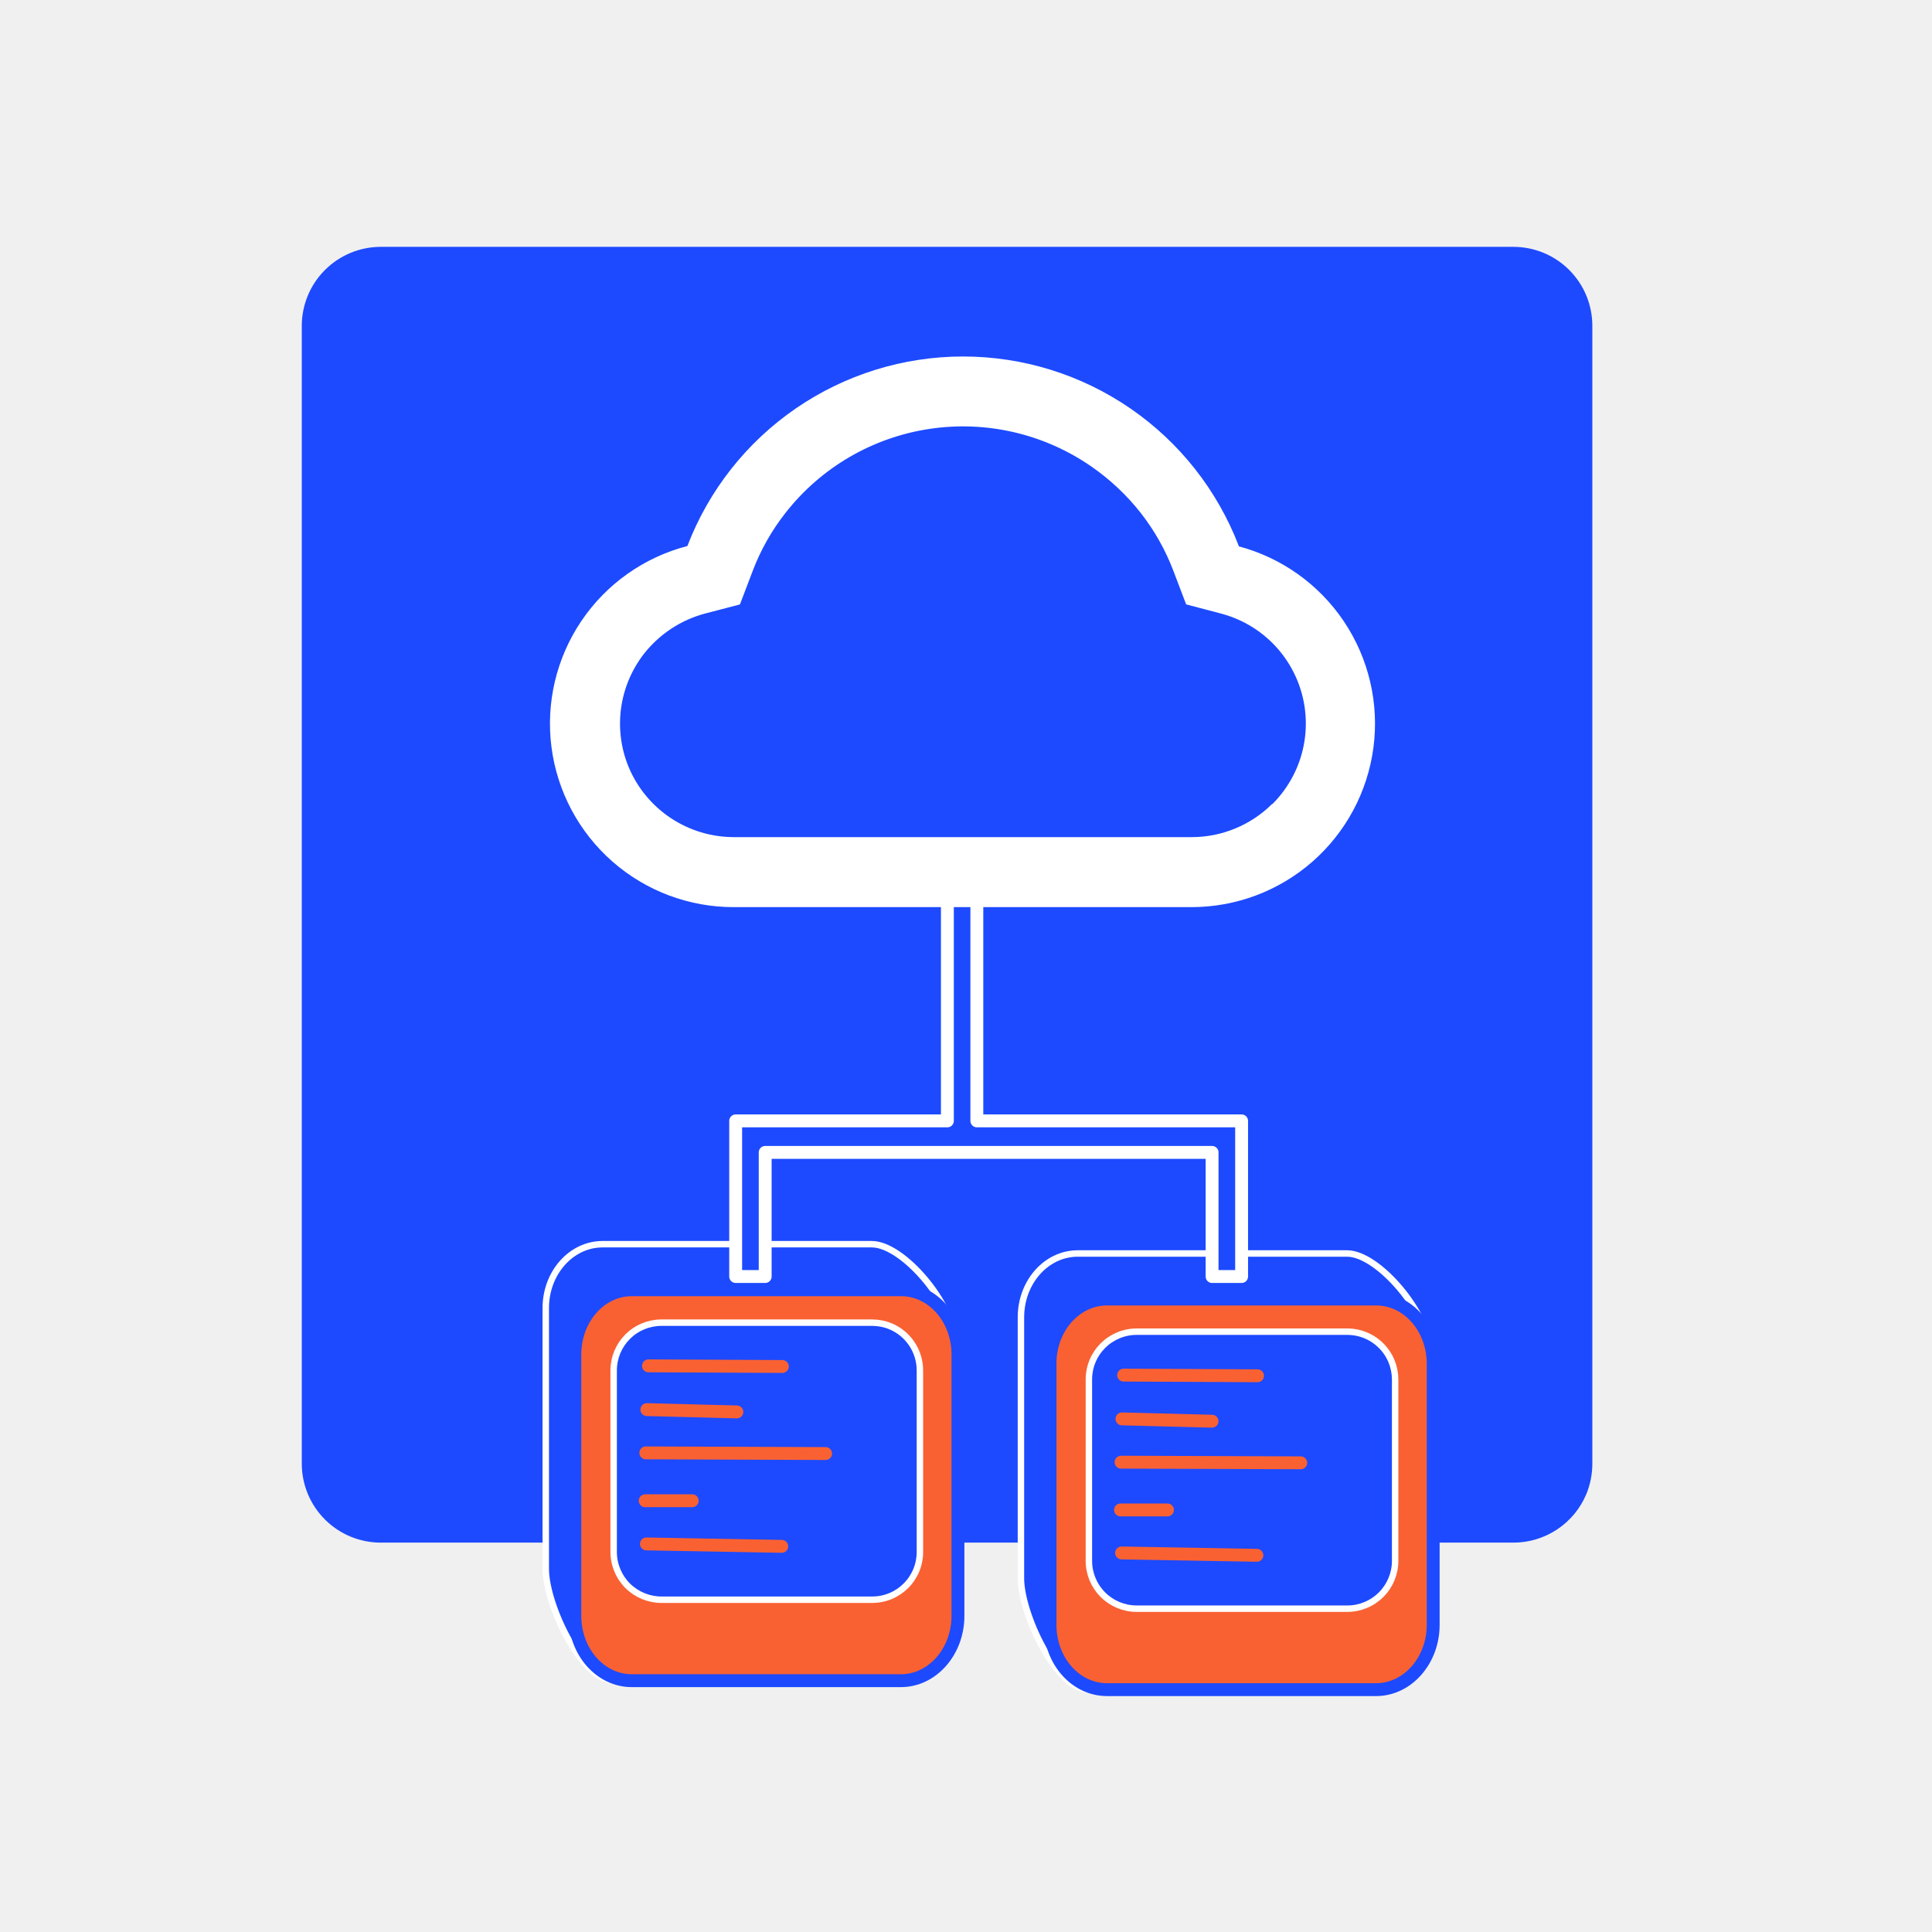
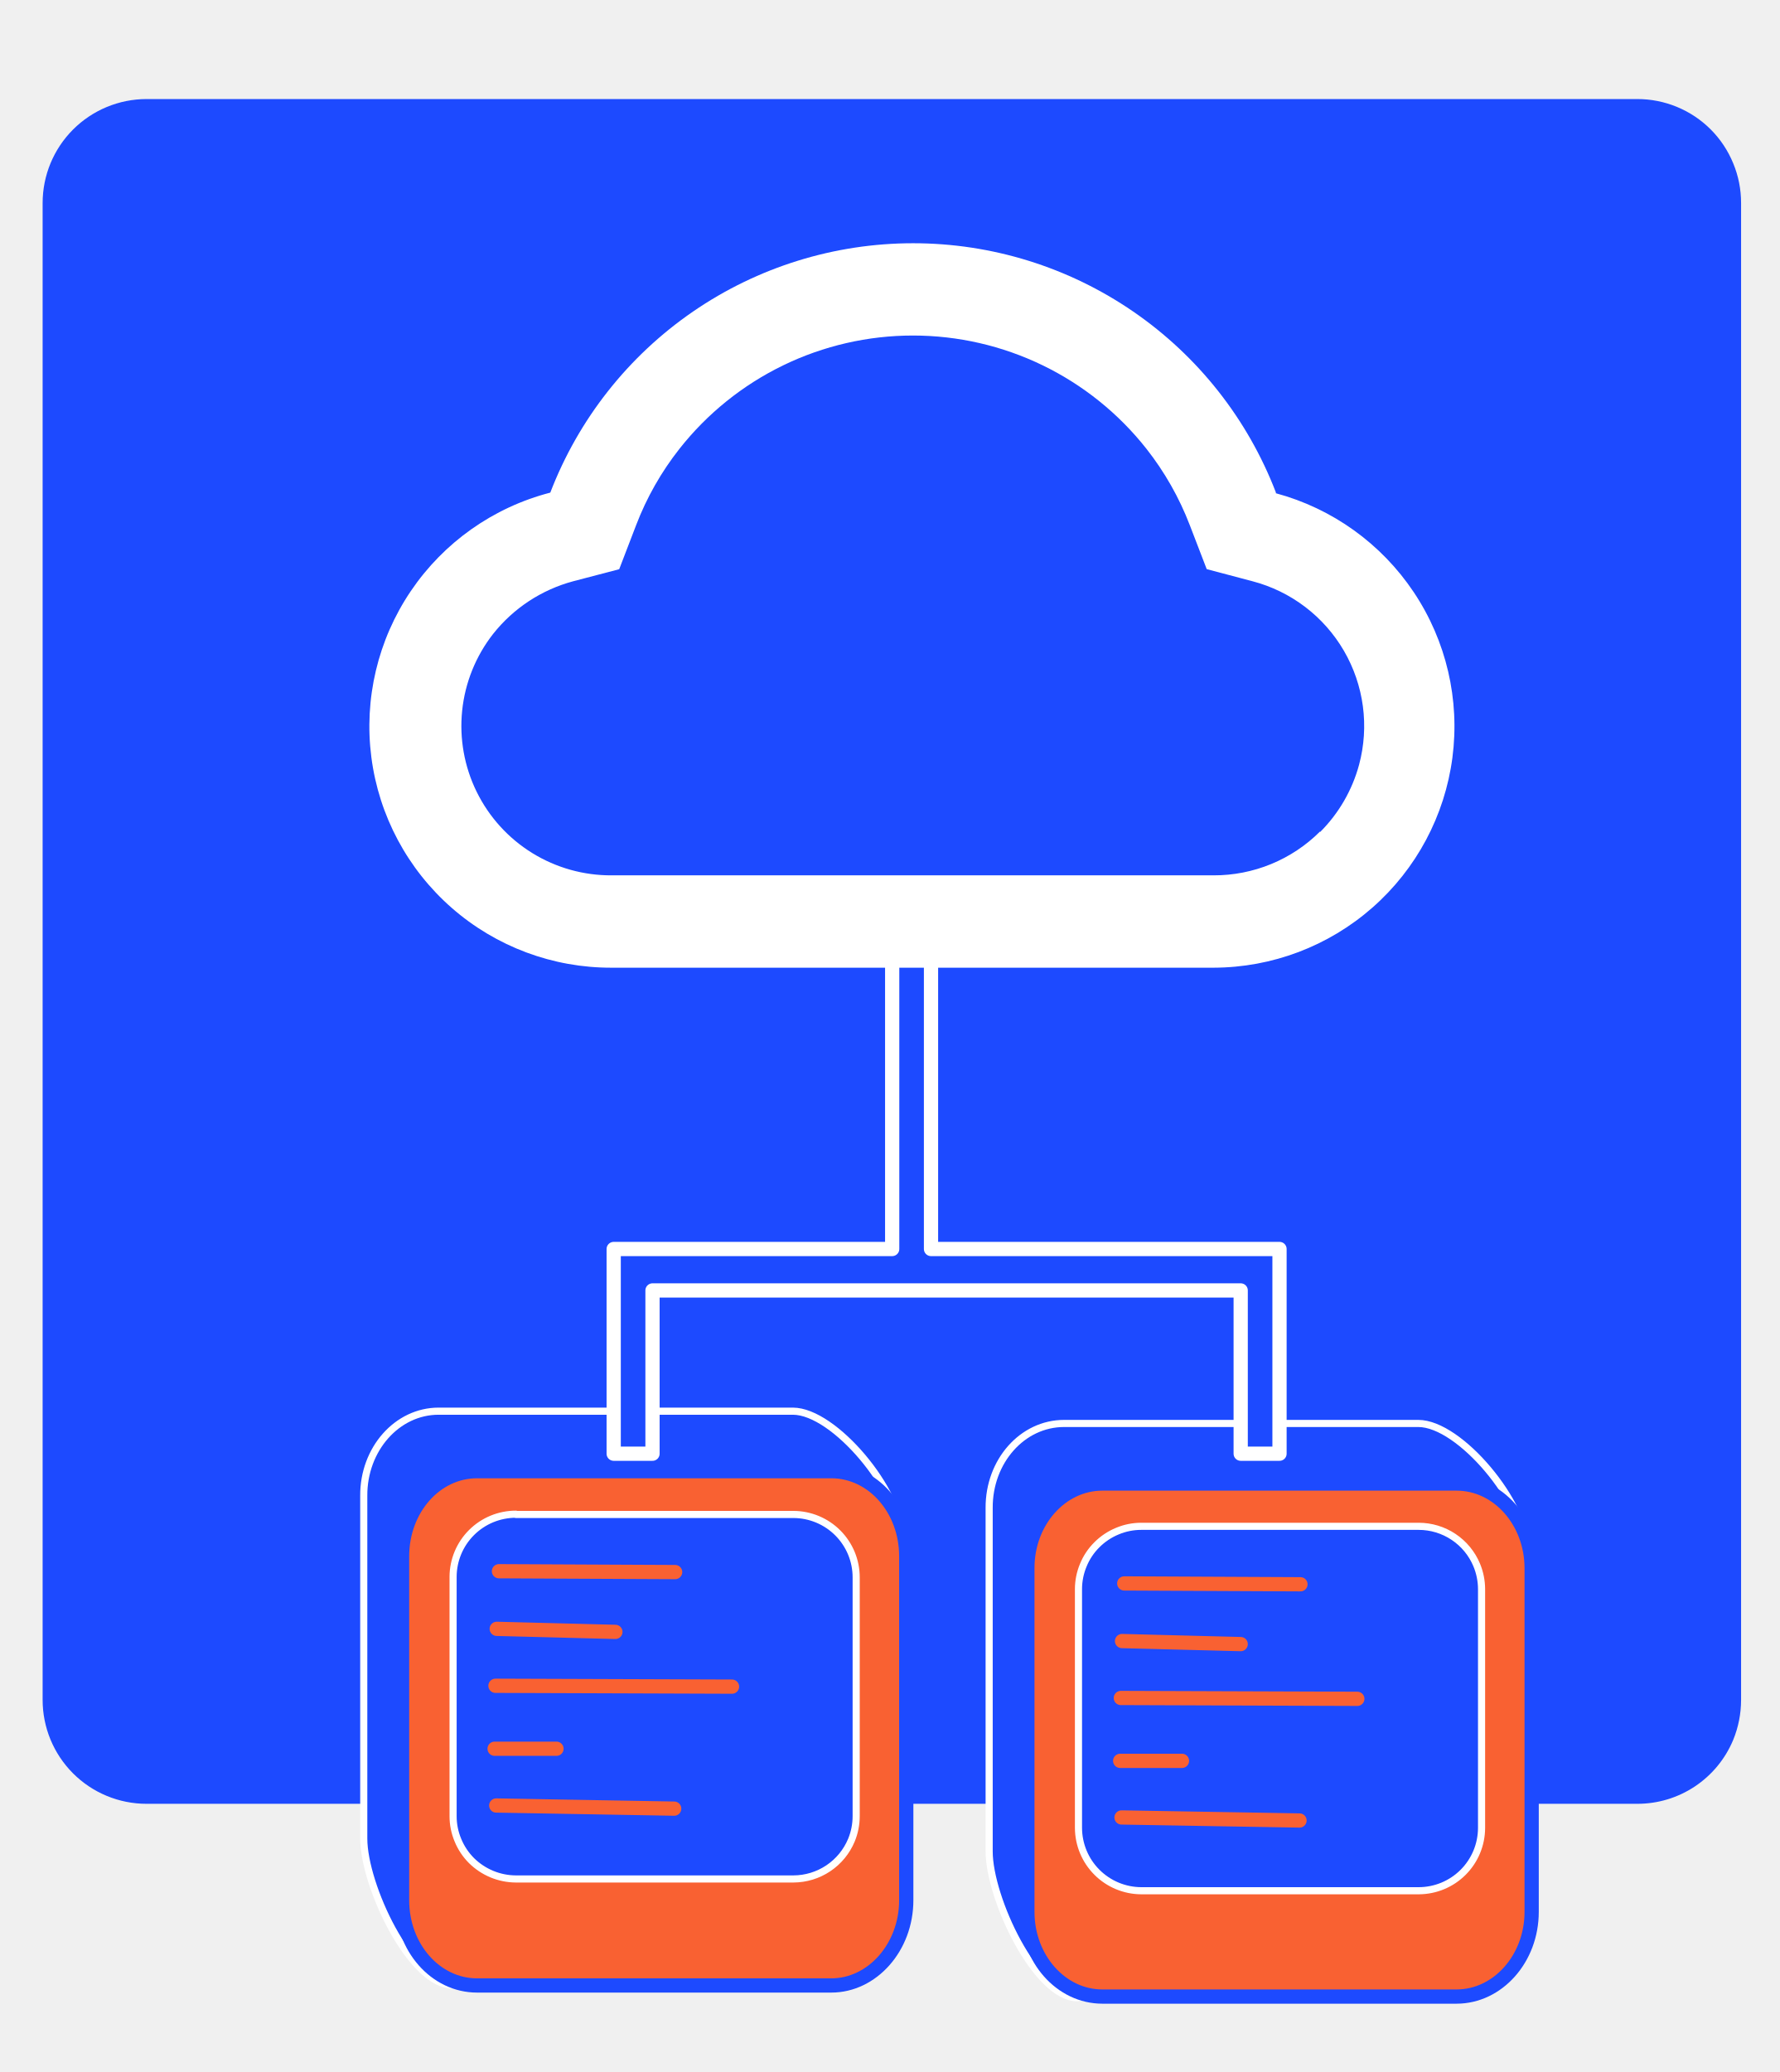
- <svg xmlns="http://www.w3.org/2000/svg" width="300" height="300" viewBox="0 0 300 300" fill="none">
-   <path fill-rule="evenodd" clip-rule="evenodd" d="M59.12 38.33H234.997C236.609 38.33 238.204 38.647 239.693 39.264C241.181 39.882 242.534 40.786 243.672 41.926C244.811 43.067 245.714 44.42 246.329 45.909C246.944 47.399 247.259 48.995 247.257 50.606V227.296C247.255 228.909 246.939 230.505 246.327 231.997C245.393 234.232 243.819 236.14 241.803 237.482C239.787 238.824 237.419 239.54 234.997 239.539H59.12C57.508 239.538 55.913 239.219 54.424 238.601C52.935 237.983 51.583 237.078 50.445 235.937C49.306 234.796 48.404 233.442 47.789 231.952C47.174 230.462 46.858 228.866 46.86 227.254V50.606C46.86 47.353 48.151 44.233 50.45 41.931C52.749 39.629 55.867 38.334 59.12 38.33V38.33Z" fill="#1D4AFF" />
-   <path fill-rule="evenodd" clip-rule="evenodd" d="M93.578 193.198H135.377C140.279 193.198 148.115 202.634 148.115 208.148L144.235 243.628C144.235 249.142 140.254 253.601 135.386 253.601L95.162 260.883C90.26 260.883 84.746 249.109 84.746 243.612V203.17C84.721 197.665 88.684 193.198 93.578 193.198Z" fill="#1D4AFF" stroke="white" stroke-linecap="round" stroke-linejoin="round" />
-   <path fill-rule="evenodd" clip-rule="evenodd" d="M98.112 200.271H139.902C144.804 200.271 148.751 204.754 148.751 210.327V250.919C148.751 256.458 144.771 260.975 139.902 260.975H98.112C93.218 260.975 89.263 256.483 89.263 250.919V210.285C89.288 204.754 93.218 200.271 98.112 200.271Z" fill="#F96132" stroke="#1D4AFF" stroke-width="2" stroke-linecap="round" stroke-linejoin="round" />
-   <path fill-rule="evenodd" clip-rule="evenodd" d="M102.695 205.383H135.444C136.416 205.384 137.378 205.574 138.276 205.944C139.63 206.51 140.786 207.463 141.599 208.685C142.411 209.906 142.844 211.34 142.843 212.807V240.989C142.845 241.962 142.654 242.925 142.283 243.824C141.912 244.723 141.367 245.541 140.68 246.229C139.993 246.918 139.177 247.465 138.278 247.838C137.38 248.211 136.417 248.404 135.444 248.405H102.695C100.733 248.396 98.852 247.617 97.458 246.235C96.771 245.543 96.227 244.723 95.858 243.821C95.481 242.924 95.287 241.961 95.288 240.989V212.765C95.299 210.806 96.084 208.931 97.471 207.548C98.859 206.165 100.736 205.387 102.695 205.383Z" fill="#1D4AFF" stroke="white" stroke-linecap="round" stroke-linejoin="round" />
-   <path d="M100.693 212.087L121.483 212.187" stroke="#F96132" stroke-width="2" stroke-linecap="round" stroke-linejoin="round" />
-   <path d="M100.441 218.883L114.419 219.243" stroke="#F96132" stroke-width="2" stroke-linecap="round" stroke-linejoin="round" />
-   <path d="M100.282 225.603L128.196 225.704" stroke="#F96132" stroke-width="2" stroke-linecap="round" stroke-linejoin="round" />
-   <path d="M100.182 233.036H107.489" stroke="#F96132" stroke-width="2" stroke-linecap="round" stroke-linejoin="round" />
-   <path d="M100.374 239.74L121.391 240.117" stroke="#F96132" stroke-width="2" stroke-linecap="round" stroke-linejoin="round" />
-   <path fill-rule="evenodd" clip-rule="evenodd" d="M167.363 194.64H209.17C214.073 194.64 221.908 204.084 221.908 209.598L218.011 245.078C218.011 250.584 214.031 255.042 209.162 255.042L168.938 262.341C164.036 262.341 158.531 250.567 158.531 245.07V204.612C158.505 199.106 162.461 194.64 167.363 194.64Z" fill="#1D4AFF" stroke="white" stroke-linecap="round" stroke-linejoin="round" />
-   <path fill-rule="evenodd" clip-rule="evenodd" d="M171.897 201.712H213.687C218.589 201.712 222.545 206.204 222.545 211.768V252.31C222.545 257.841 218.564 262.366 213.687 262.366H171.897C167.003 262.366 163.047 257.883 163.047 252.31V211.726C163.031 206.221 167.011 201.712 171.897 201.712Z" fill="#F96132" stroke="#1D4AFF" stroke-width="2" stroke-linecap="round" stroke-linejoin="round" />
-   <path fill-rule="evenodd" clip-rule="evenodd" d="M192.679 174.05H151.684V134.413H147.109V174.05H114.235V198.218H118.818V178.944H188.212V198.218H192.796V174.05H192.679Z" fill="#1D4AFF" stroke="white" stroke-width="2" stroke-linecap="round" stroke-linejoin="round" />
-   <path fill-rule="evenodd" clip-rule="evenodd" d="M176.489 206.782H209.221C210.686 206.783 212.119 207.218 213.337 208.032C214.556 208.847 215.506 210.004 216.067 211.358C216.439 212.259 216.632 213.223 216.637 214.198V242.38C216.635 244.345 215.854 246.228 214.465 247.619C213.077 249.009 211.194 249.792 209.229 249.796H176.489C174.524 249.792 172.641 249.009 171.253 247.619C169.864 246.228 169.083 244.345 169.081 242.38V214.207C169.079 213.232 169.269 212.267 169.642 211.367C170.014 210.467 170.561 209.649 171.251 208.961C171.938 208.271 172.754 207.724 173.653 207.35C174.552 206.976 175.516 206.783 176.489 206.782V206.782Z" fill="#1D4AFF" stroke="white" stroke-linecap="round" stroke-linejoin="round" />
-   <path d="M174.478 213.528L195.268 213.628" stroke="#F96132" stroke-width="2" stroke-linecap="round" stroke-linejoin="round" />
-   <path d="M174.218 220.324L188.204 220.684" stroke="#F96132" stroke-width="2" stroke-linecap="round" stroke-linejoin="round" />
-   <path d="M174.075 227.045L201.98 227.145" stroke="#F96132" stroke-width="2" stroke-linecap="round" stroke-linejoin="round" />
-   <path d="M173.992 234.461H181.282" stroke="#F96132" stroke-width="2" stroke-linecap="round" stroke-linejoin="round" />
-   <path d="M174.159 241.14L195.167 241.508" stroke="#F96132" stroke-width="2" stroke-linecap="round" stroke-linejoin="round" />
-   <path d="M192.36 84.788C189.038 76.127 183.168 68.678 175.524 63.424C167.881 58.169 158.823 55.356 149.547 55.356C140.272 55.356 131.214 58.169 123.571 63.424C115.927 68.678 110.057 76.127 106.735 84.788C100.017 86.531 94.166 90.666 90.281 96.417C86.396 102.169 84.744 109.14 85.634 116.023C86.525 122.906 89.898 129.227 95.119 133.8C100.34 138.373 107.051 140.882 113.992 140.858H184.994C191.914 140.864 198.599 138.351 203.802 133.789C209.005 129.228 212.37 122.928 213.269 116.067C214.168 109.206 212.54 102.253 208.687 96.504C204.835 90.756 199.023 86.606 192.335 84.83L192.36 84.788ZM197.556 124.818C195.904 126.465 193.943 127.769 191.786 128.656C189.629 129.544 187.318 129.997 184.986 129.989H113.992C110.49 129.994 107.066 128.963 104.15 127.024C101.234 125.085 98.958 122.326 97.609 119.095C96.421 116.21 96.018 113.063 96.44 109.972C96.863 106.881 98.096 103.957 100.014 101.497C102.414 98.456 105.732 96.272 109.475 95.271L114.897 93.855L116.883 88.642C118.118 85.389 119.842 82.343 121.994 79.609C127.514 72.572 135.518 67.915 144.363 66.594C153.208 65.272 162.223 67.387 169.559 72.503C172.408 74.488 174.95 76.882 177.101 79.609C179.248 82.345 180.969 85.391 182.204 88.642L184.182 93.846L189.587 95.271C192.596 96.059 195.343 97.629 197.551 99.82C199.758 102.011 201.348 104.747 202.158 107.75C202.969 110.753 202.972 113.917 202.167 116.922C201.361 119.927 199.776 122.665 197.573 124.86L197.556 124.818Z" fill="white" />
+ <svg xmlns="http://www.w3.org/2000/svg" width="250" height="291" viewBox="0 0 250 291" fill="none">
+   <path fill-rule="evenodd" clip-rule="evenodd" d="M20.584 13.911H229.965C231.884 13.907 233.786 14.283 235.56 15.018C237.333 15.749 238.944 16.826 240.299 18.184C241.654 19.542 242.726 21.156 243.453 22.931C244.188 24.7 244.564 26.596 244.56 28.512V238.769C244.557 240.687 244.181 242.587 243.453 244.362C242.345 247.024 240.472 249.297 238.071 250.895C235.67 252.492 232.849 253.341 229.965 253.334H20.584C18.665 253.334 16.765 252.956 14.993 252.221C13.22 251.487 11.61 250.41 10.255 249.053C8.899 247.695 7.825 246.084 7.092 244.312C6.36 242.539 5.985 240.639 5.988 238.721V28.512C5.988 24.641 7.526 20.929 10.262 18.192C12.999 15.454 16.712 13.914 20.584 13.911Z" fill="#1D4AFF" />
+   <path fill-rule="evenodd" clip-rule="evenodd" d="M61.607 198.191H111.369C117.203 198.191 126.536 209.424 126.536 215.981L121.917 258.201C121.917 264.77 117.155 270.101 111.381 270.101L63.5 278.764C57.655 278.764 51.095 264.746 51.095 258.213V210.067C51.06 203.51 55.786 198.191 61.607 198.191Z" fill="#1D4AFF" stroke="white" stroke-linecap="round" stroke-linejoin="round" />
+   <path fill-rule="evenodd" clip-rule="evenodd" d="M67.012 206.616H116.762C122.595 206.616 127.297 211.947 127.297 218.575V266.876C127.297 273.469 122.536 278.847 116.762 278.847H67.012C61.178 278.847 56.476 273.504 56.476 266.876V218.527C56.5 211.923 61.178 206.616 67.012 206.616Z" fill="#F96132" stroke="#1D4AFF" stroke-width="2" stroke-linecap="round" stroke-linejoin="round" />
+   <path fill-rule="evenodd" clip-rule="evenodd" d="M72.464 212.697H111.452C113.791 212.703 116.031 213.636 117.683 215.291C119.334 216.946 120.262 219.188 120.262 221.526V255.06C120.263 256.219 120.036 257.367 119.595 258.439C118.925 260.048 117.795 261.423 116.346 262.393C114.898 263.362 113.195 263.883 111.452 263.889H72.464C70.127 263.878 67.887 262.951 66.226 261.307C65.407 260.486 64.76 259.512 64.321 258.439C63.871 257.37 63.64 256.22 63.643 255.06V221.443C63.652 219.11 64.586 216.877 66.239 215.231C67.892 213.585 70.131 212.661 72.464 212.661V212.697Z" fill="#1D4AFF" stroke="white" stroke-linecap="round" stroke-linejoin="round" />
+   <path d="M70.084 220.669L94.834 220.788" stroke="#F96132" stroke-width="2" stroke-linecap="round" stroke-linejoin="round" />
+   <path d="M69.774 228.761L86.441 229.189" stroke="#F96132" stroke-width="2" stroke-linecap="round" stroke-linejoin="round" />
+   <path d="M69.595 236.758L102.821 236.877" stroke="#F96132" stroke-width="2" stroke-linecap="round" stroke-linejoin="round" />
+   <path d="M69.476 245.599H78.166" stroke="#F96132" stroke-width="2" stroke-linecap="round" stroke-linejoin="round" />
+   <path d="M69.702 253.572L94.702 254.012" stroke="#F96132" stroke-width="2" stroke-linecap="round" stroke-linejoin="round" />
+   <path fill-rule="evenodd" clip-rule="evenodd" d="M149.464 199.916H199.226C205.072 199.916 214.393 211.149 214.393 217.766L209.75 259.986C209.75 266.543 204.988 271.886 199.226 271.886L151.334 280.573C145.5 280.573 138.941 266.555 138.941 260.022V211.78C138.905 205.223 143.607 199.916 149.464 199.916Z" fill="#1D4AFF" stroke="white" stroke-linecap="round" stroke-linejoin="round" />
+   <path fill-rule="evenodd" clip-rule="evenodd" d="M154.845 208.353H204.595C210.429 208.353 215.143 213.696 215.143 220.253V268.506C215.143 275.087 210.381 280.406 204.595 280.406H154.845C149.024 280.406 144.31 275.075 144.31 268.506V220.253C144.286 213.696 149.024 208.353 154.845 208.353Z" fill="#F96132" stroke="#1D4AFF" stroke-width="2" stroke-linecap="round" stroke-linejoin="round" />
+   <path fill-rule="evenodd" clip-rule="evenodd" d="M179.583 175.414H130.774V128.244H125.321V175.414H86.202V204.164H91.654V181.233H174.274V204.164H179.726V175.414H179.583Z" fill="#1D4AFF" stroke="white" stroke-width="2" stroke-linecap="round" stroke-linejoin="round" />
+   <path fill-rule="evenodd" clip-rule="evenodd" d="M160.31 214.362H199.274C201.019 214.363 202.724 214.879 204.175 215.847C205.627 216.815 206.759 218.191 207.429 219.801C207.872 220.872 208.103 222.02 208.107 223.18V256.726C208.101 259.062 207.17 261.301 205.517 262.954C203.864 264.606 201.624 265.537 199.286 265.543H160.31C157.973 265.534 155.735 264.602 154.082 262.95C152.43 261.299 151.498 259.061 151.488 256.726V223.192C151.487 222.032 151.717 220.883 152.167 219.813C152.603 218.742 153.251 217.771 154.072 216.957C154.892 216.135 155.867 215.484 156.941 215.041C158.007 214.591 159.153 214.361 160.31 214.362V214.362Z" fill="#1D4AFF" stroke="white" stroke-linecap="round" stroke-linejoin="round" />
+   <path d="M157.917 222.383L182.667 222.502" stroke="#F96132" stroke-width="2" stroke-linecap="round" stroke-linejoin="round" />
+   <path d="M157.607 230.475L174.274 230.903" stroke="#F96132" stroke-width="2" stroke-linecap="round" stroke-linejoin="round" />
+   <path d="M157.44 238.471L190.655 238.59" stroke="#F96132" stroke-width="2" stroke-linecap="round" stroke-linejoin="round" />
+   <path d="M157.345 247.301H166.024" stroke="#F96132" stroke-width="2" stroke-linecap="round" stroke-linejoin="round" />
+   <path d="M157.536 255.25L182.536 255.678" stroke="#F96132" stroke-width="2" stroke-linecap="round" stroke-linejoin="round" />
+   <path d="M179.226 69.185C175.272 58.88 168.285 50.015 159.185 43.762C150.086 37.509 139.304 34.161 128.262 34.161C117.22 34.161 106.437 37.509 97.338 43.762C88.239 50.015 81.251 58.88 77.297 69.185C69.296 71.256 62.327 76.177 57.699 83.022C53.071 89.867 51.103 98.165 52.164 106.359C53.225 114.552 57.243 122.076 63.463 127.517C69.682 132.958 77.675 135.941 85.94 135.907H170.464C178.682 135.888 186.613 132.886 192.784 127.461C198.954 122.036 202.944 114.556 204.012 106.411C205.08 98.266 203.154 90.011 198.59 83.179C194.027 76.348 187.137 71.404 179.202 69.269L179.226 69.185ZM185.417 116.784C183.451 118.745 181.117 120.298 178.549 121.353C175.981 122.409 173.229 122.947 170.452 122.937H85.928C81.984 122.962 78.111 121.875 74.756 119.801C71.401 117.727 68.698 114.749 66.958 111.21C65.218 107.671 64.511 103.713 64.919 99.791C65.326 95.869 66.832 92.141 69.262 89.034C72.122 85.42 76.071 82.825 80.524 81.632L86.976 79.943L89.357 73.743C90.832 69.886 92.883 66.276 95.44 63.033C99.348 58.075 104.329 54.067 110.01 51.311C115.691 48.555 121.923 47.123 128.238 47.123C134.553 47.123 140.785 48.555 146.466 51.311C152.147 54.067 157.128 58.075 161.036 63.033C163.588 66.278 165.639 69.889 167.119 73.743L169.5 79.931L175.928 81.632C178.608 82.335 181.122 83.559 183.327 85.236C185.531 86.913 187.382 89.008 188.774 91.402C190.166 93.796 191.07 96.442 191.436 99.186C191.802 101.931 191.621 104.721 190.905 107.395C189.941 110.968 188.057 114.226 185.44 116.844L185.417 116.784Z" fill="white" />
</svg>
